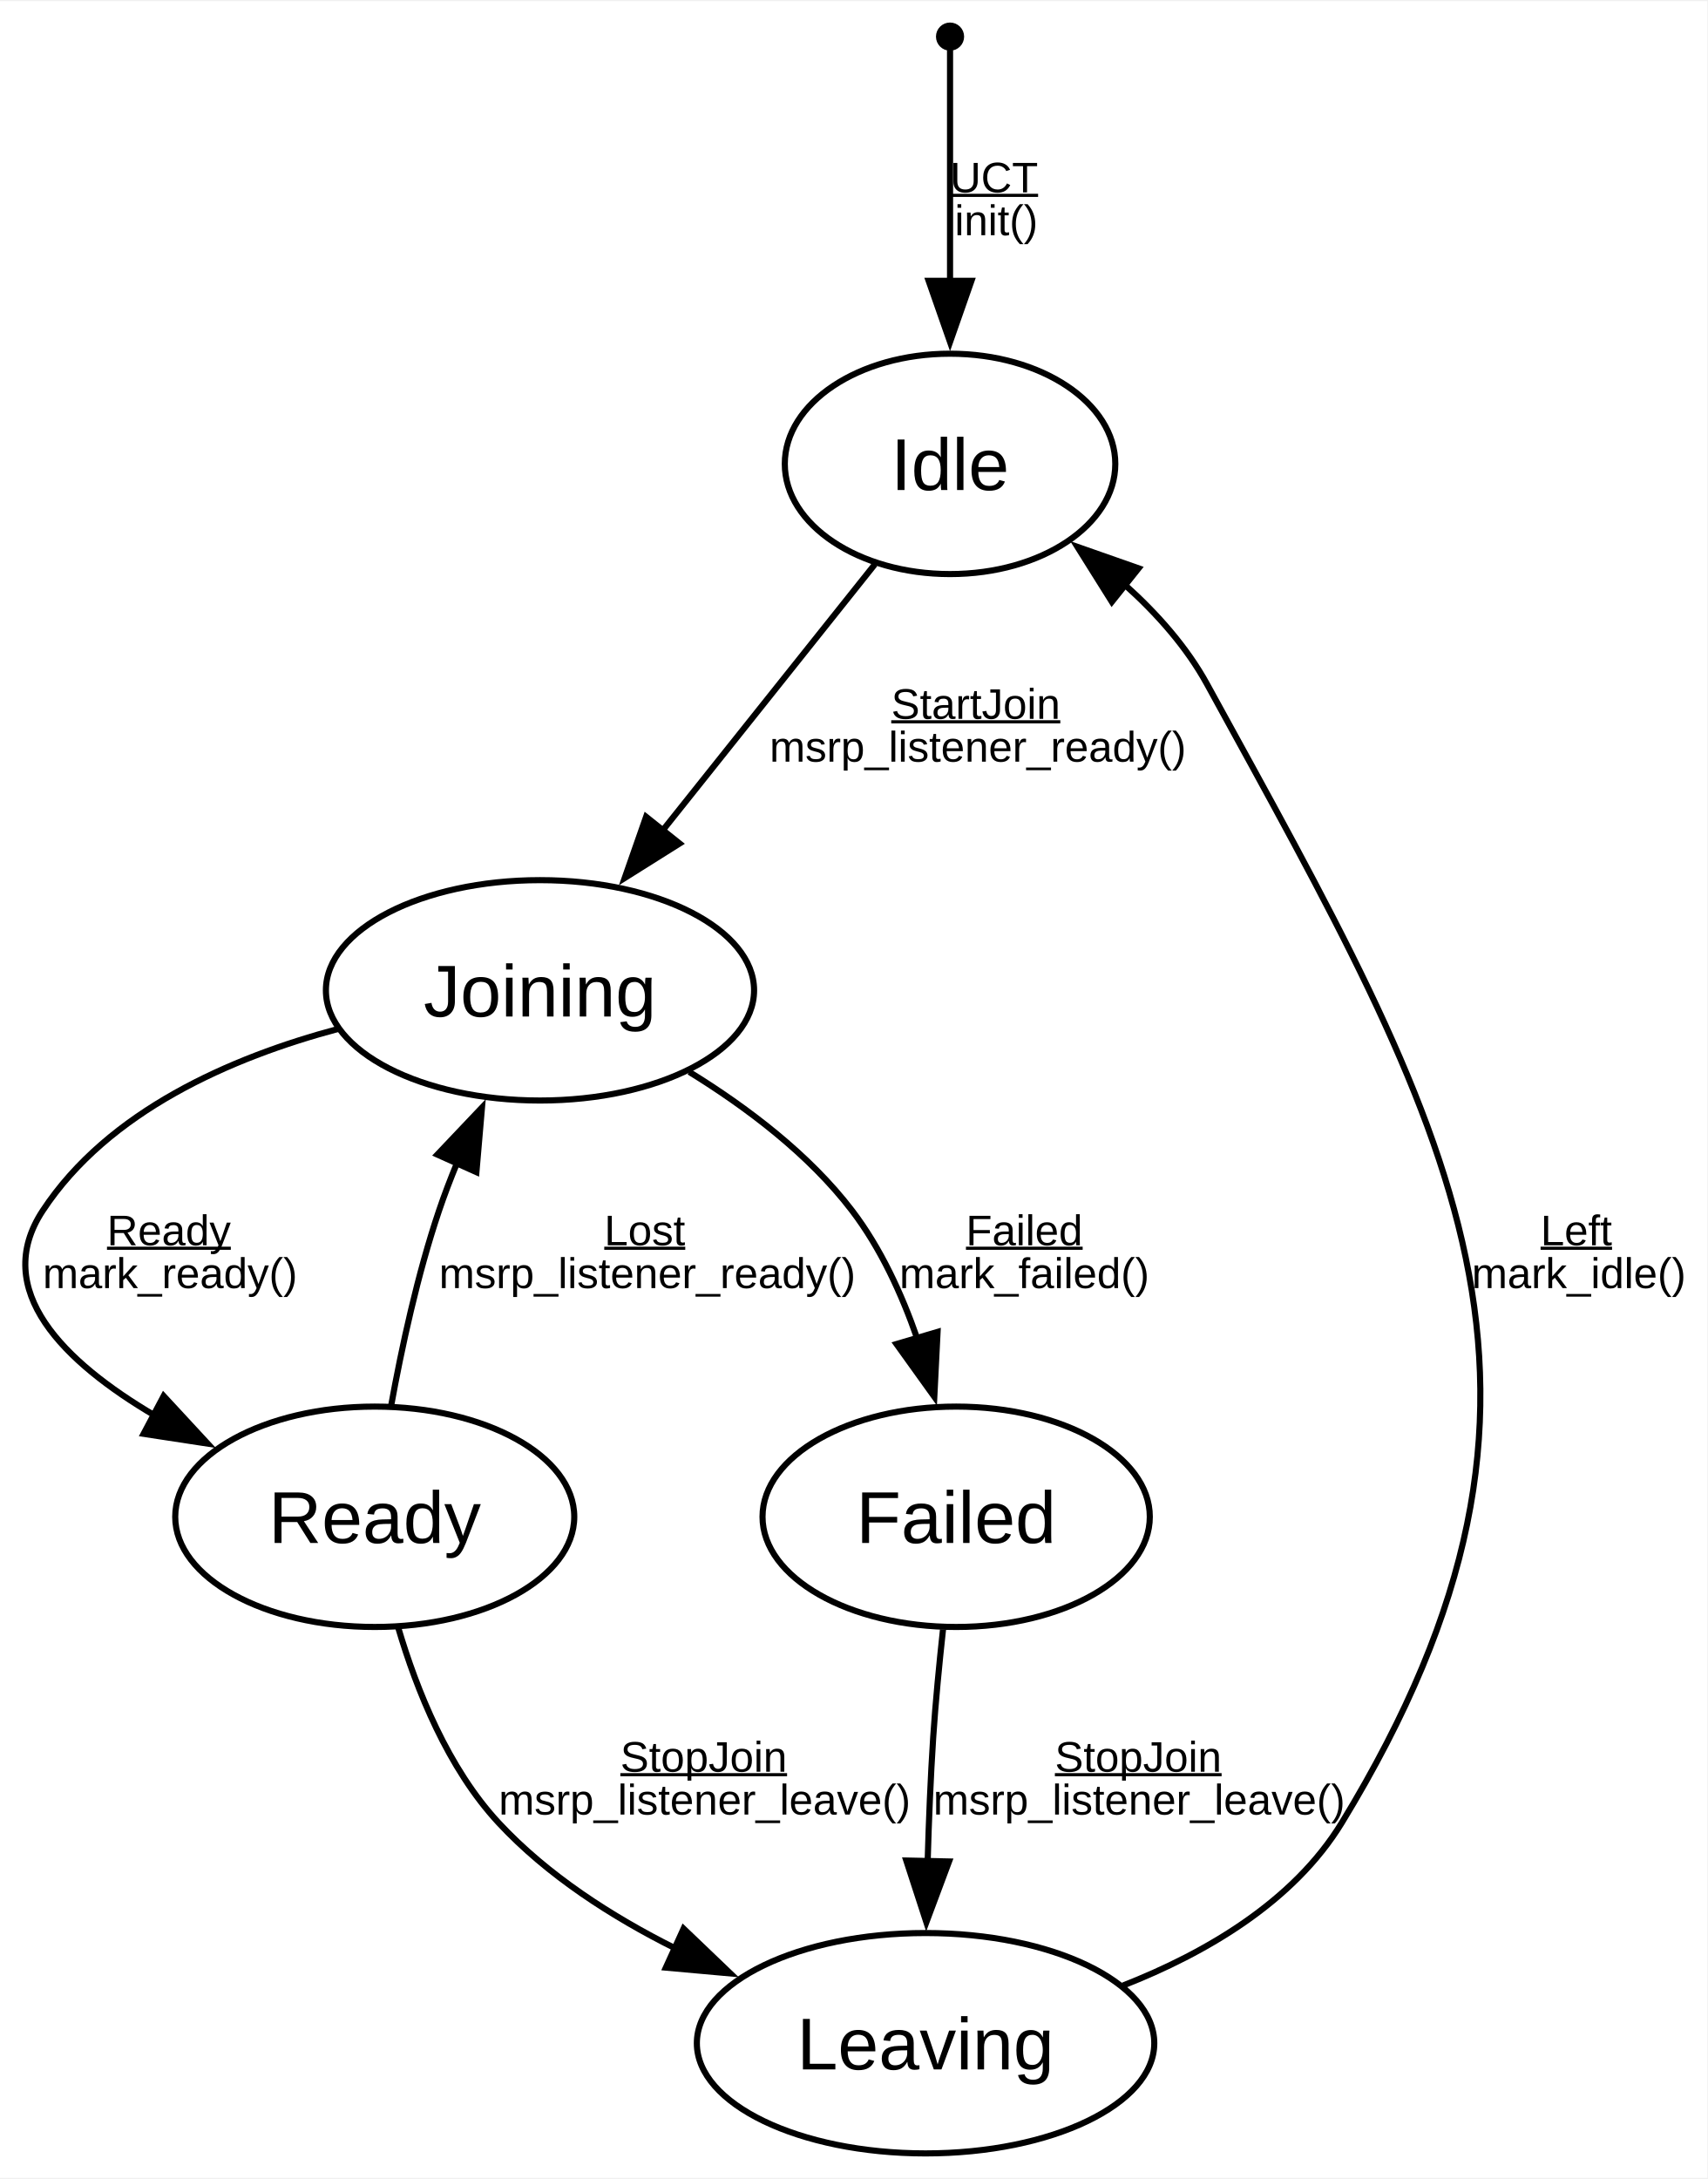
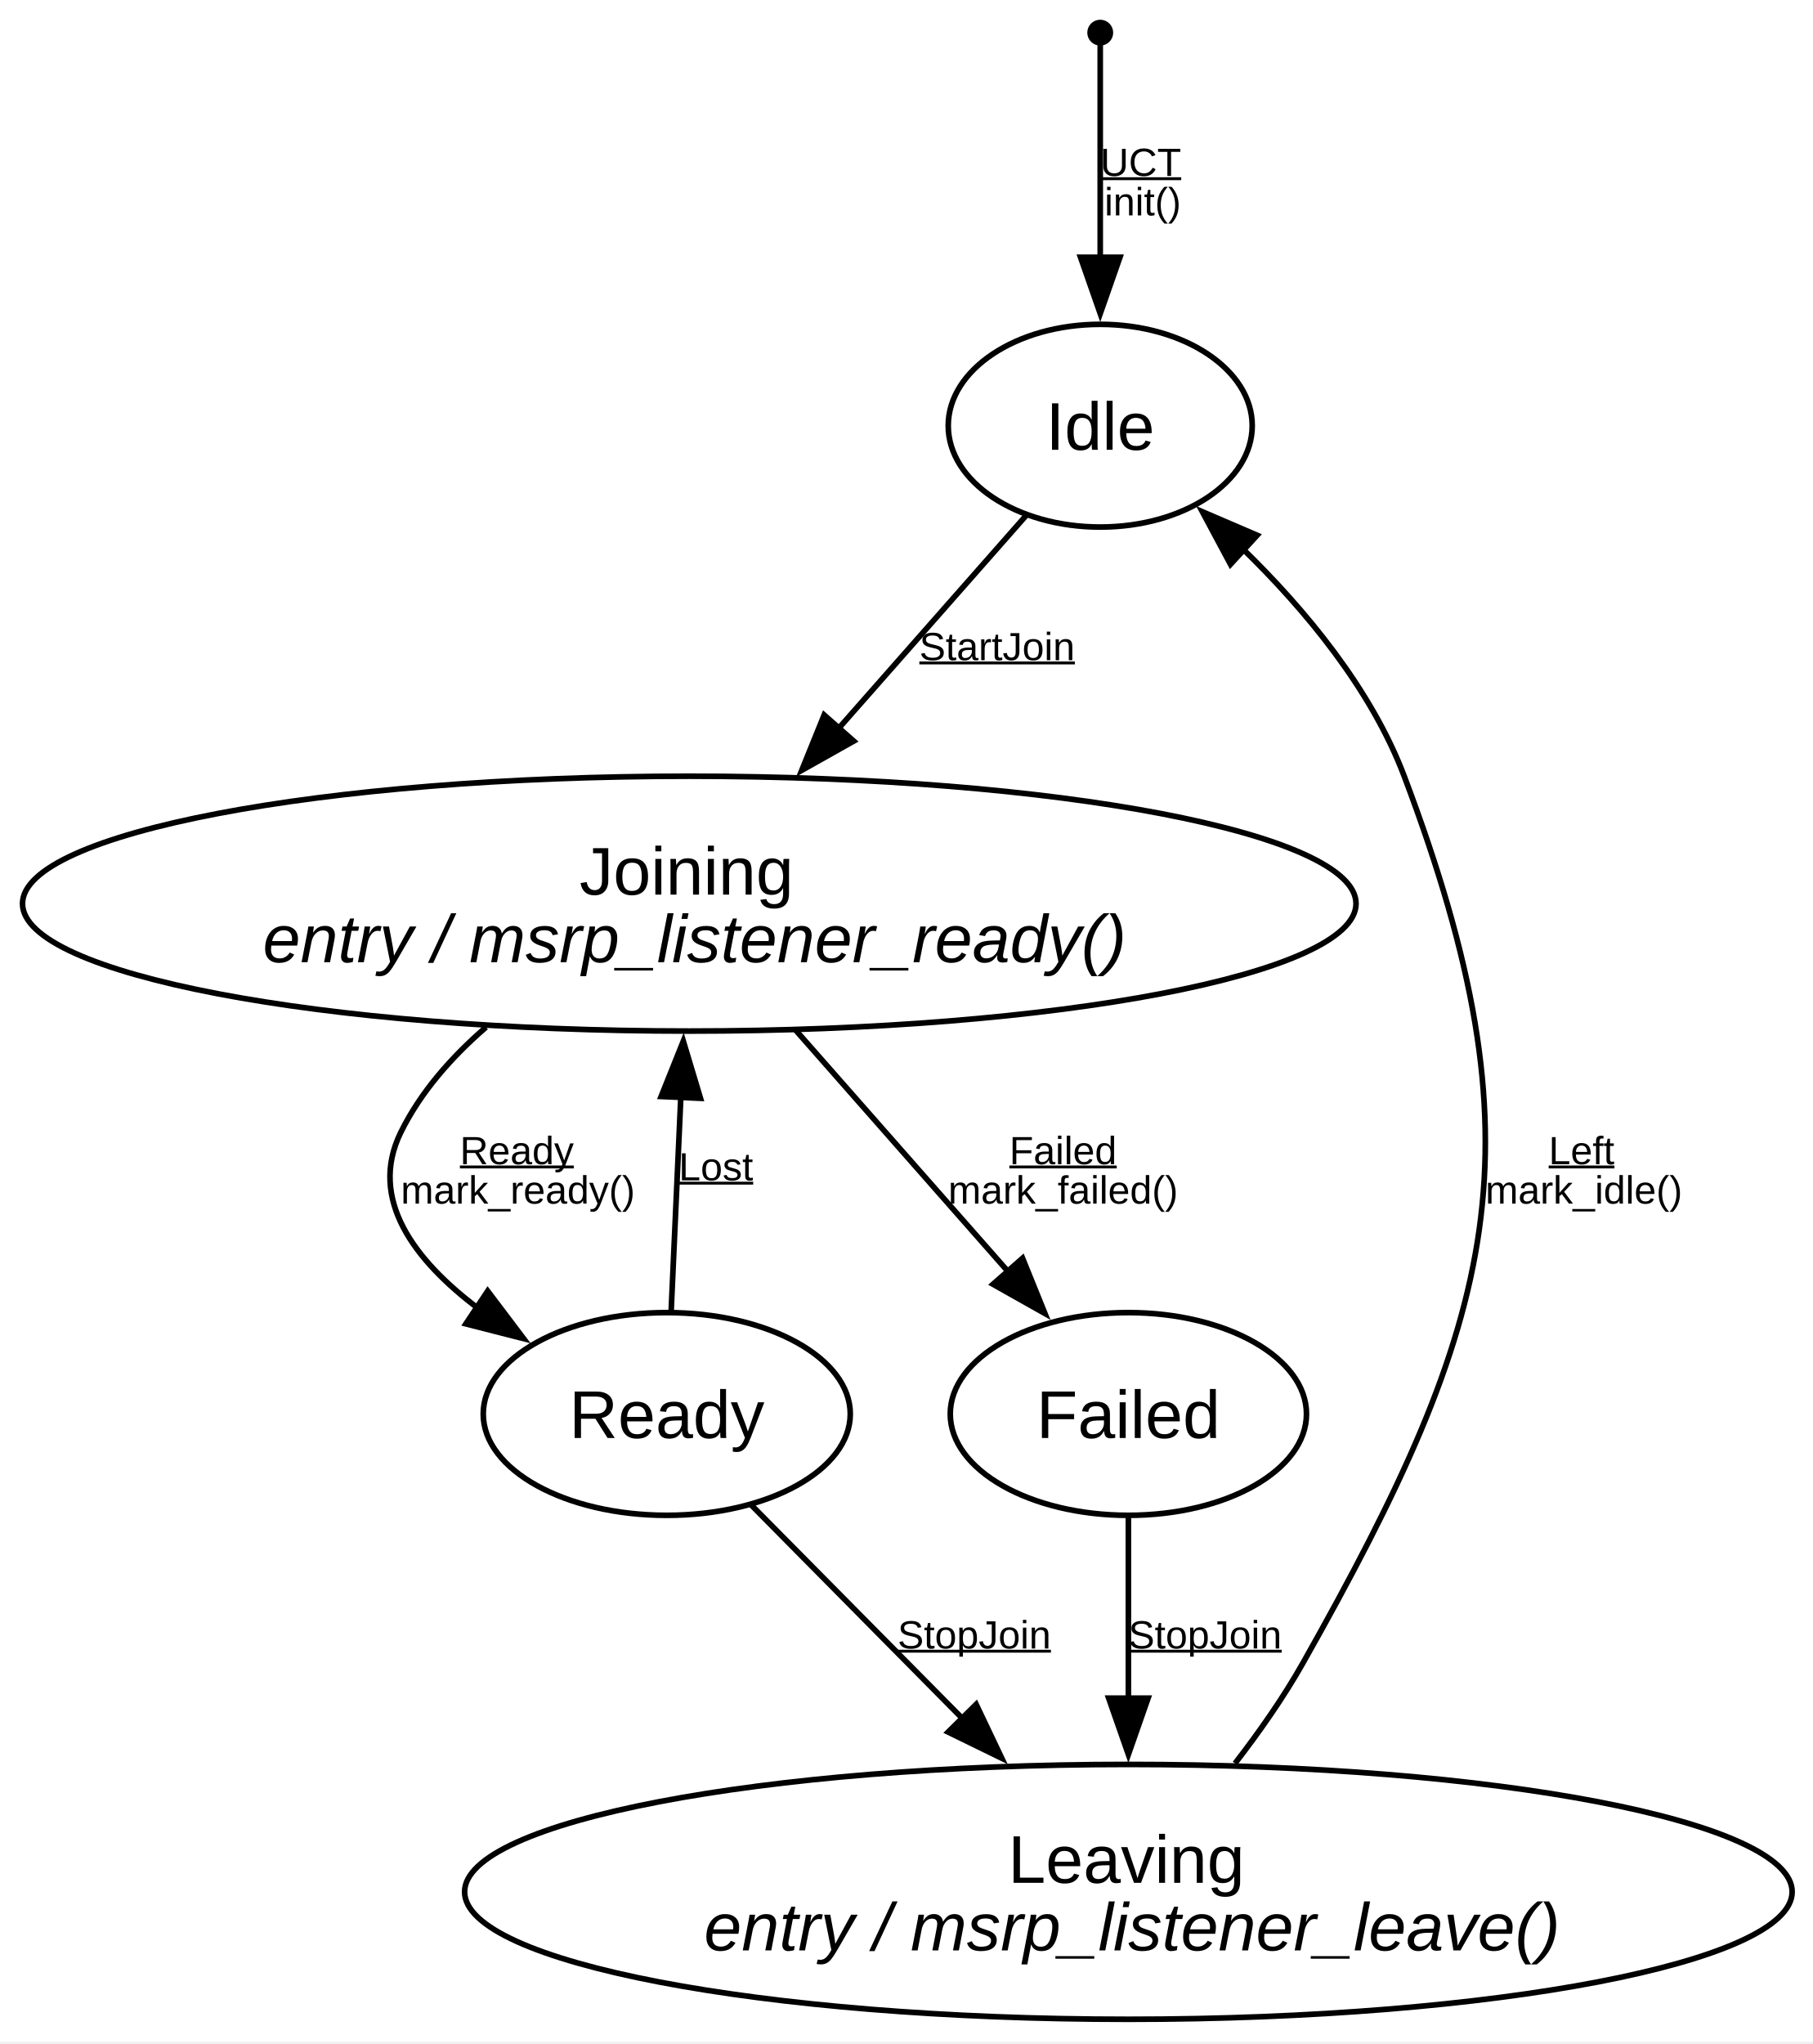
- <svg xmlns="http://www.w3.org/2000/svg" width="279pt" height="356pt" viewBox="0.00 0.00 278.97 355.60">
-   <g id="graph0" class="graph" transform="scale(1 1) rotate(0) translate(4 351.6)">
-     <polygon fill="white" stroke="none" points="-4,4 -4,-351.6 274.97,-351.6 274.97,4 -4,4" />
+ <svg xmlns="http://www.w3.org/2000/svg" width="322pt" height="363pt" viewBox="0.00 0.00 322.00 363.00">
+   <g id="graph0" class="graph" transform="scale(1 1) rotate(0) translate(4 358.61)">
+     <polygon fill="white" stroke="none" points="-4,4 -4,-358.61 318.35,-358.61 318.35,4 -4,4" />
    <g id="node1" class="node">
-       <ellipse fill="black" stroke="black" cx="151.23" cy="-345.8" rx="1.8" ry="1.8" />
+       <ellipse fill="black" stroke="black" cx="191.44" cy="-352.81" rx="1.8" ry="1.8" />
    </g>
    <g id="node2" class="node">
-       <ellipse fill="none" stroke="black" cx="151.23" cy="-276" rx="27" ry="18" />
-       <text text-anchor="middle" x="151.23" y="-271.73" font-family="Arial" font-size="12.00">Idle</text>
+       <ellipse fill="none" stroke="black" cx="191.44" cy="-283.01" rx="27" ry="18" />
+       <text xml:space="preserve" text-anchor="middle" x="191.44" y="-278.73" font-family="Arial" font-size="12.00">Idle</text>
    </g>
    <g id="edge1" class="edge">
-       <path fill="none" stroke="black" d="M151.23,-343.62C151.23,-338.98 151.23,-321.42 151.23,-305.49" />
-       <polygon fill="black" stroke="black" points="154.73,-305.91 151.23,-295.91 147.73,-305.91 154.73,-305.91" />
-       <text text-anchor="start" x="151.23" y="-320.35" font-family="Arial" text-decoration="underline" font-size="7.00">UCT</text>
-       <text text-anchor="start" x="151.98" y="-313.35" font-family="Arial" font-size="7.00">init()</text>
+       <path fill="none" stroke="black" d="M191.44,-350.63C191.44,-345.99 191.44,-328.43 191.44,-312.5" />
+       <polygon fill="black" stroke="black" points="194.94,-312.92 191.44,-302.92 187.94,-312.92 194.94,-312.92" />
+       <text xml:space="preserve" text-anchor="start" x="191.44" y="-327.36" font-family="Arial" text-decoration="underline" font-size="7.00">UCT</text>
+       <text xml:space="preserve" text-anchor="start" x="192.19" y="-320.36" font-family="Arial" font-size="7.00">init()</text>
    </g>
    <g id="node3" class="node">
-       <ellipse fill="none" stroke="black" cx="84.23" cy="-190" rx="34.98" ry="18" />
-       <text text-anchor="middle" x="84.23" y="-185.72" font-family="Arial" font-size="12.00">Joining</text>
+       <ellipse fill="none" stroke="black" cx="118.44" cy="-198.13" rx="118.44" ry="22.63" />
+       <text xml:space="preserve" text-anchor="start" x="98.94" y="-199.73" font-family="Arial" font-size="12.00">Joining</text>
+       <text xml:space="preserve" text-anchor="start" x="42.69" y="-187.73" font-family="Arial" font-style="italic" font-size="12.00">entry / msrp_listener_ready()</text>
    </g>
    <g id="edge2" class="edge">
-       <path fill="none" stroke="black" d="M138.94,-259.59C129.21,-247.39 115.43,-230.11 104.13,-215.94" />
-       <polygon fill="black" stroke="black" points="107.04,-213.99 98.07,-208.35 101.57,-218.35 107.04,-213.99" />
-       <text text-anchor="start" x="141.62" y="-234.35" font-family="Arial" text-decoration="underline" font-size="7.00">StartJoin</text>
-       <text text-anchor="start" x="121.74" y="-227.35" font-family="Arial" font-size="7.00">msrp_listener_ready()</text>
+       <path fill="none" stroke="black" d="M178.39,-267.19C169.13,-256.68 156.37,-242.19 145,-229.29" />
+       <polygon fill="black" stroke="black" points="147.65,-227 138.42,-221.81 142.4,-231.63 147.65,-227" />
+       <text xml:space="preserve" text-anchor="start" x="159.31" y="-241.36" font-family="Arial" text-decoration="underline" font-size="7.00">StartJoin</text>
    </g>
    <g id="node4" class="node">
-       <ellipse fill="none" stroke="black" cx="57.23" cy="-104" rx="32.6" ry="18" />
-       <text text-anchor="middle" x="57.23" y="-99.72" font-family="Arial" font-size="12.00">Ready</text>
+       <ellipse fill="none" stroke="black" cx="114.44" cy="-107.5" rx="32.6" ry="18" />
+       <text xml:space="preserve" text-anchor="middle" x="114.44" y="-103.23" font-family="Arial" font-size="12.00">Ready</text>
    </g>
    <g id="edge3" class="edge">
-       <path fill="none" stroke="black" d="M51.3,-183.71C33.78,-179.04 13.7,-170.29 2.98,-154 -5.55,-141.04 6.44,-129.29 21.29,-120.54" />
-       <polygon fill="black" stroke="black" points="22.74,-123.73 29.94,-115.95 19.46,-117.55 22.74,-123.73" />
-       <text text-anchor="start" x="13.48" y="-148.35" font-family="Arial" text-decoration="underline" font-size="7.00">Ready</text>
-       <text text-anchor="start" x="2.98" y="-141.35" font-family="Arial" font-size="7.00">mark_ready()</text>
+       <path fill="none" stroke="black" d="M82.34,-176.19C76.22,-170.91 70.71,-164.67 67.19,-157.5 61.36,-145.62 69.68,-134.75 80.89,-126.29" />
+       <polygon fill="black" stroke="black" points="82.63,-129.33 89.02,-120.88 78.75,-123.5 82.63,-129.33" />
+       <text xml:space="preserve" text-anchor="start" x="77.69" y="-151.85" font-family="Arial" text-decoration="underline" font-size="7.00">Ready</text>
+       <text xml:space="preserve" text-anchor="start" x="67.19" y="-144.85" font-family="Arial" font-size="7.00">mark_ready()</text>
    </g>
    <g id="node5" class="node">
-       <ellipse fill="none" stroke="black" cx="152.23" cy="-104" rx="31.64" ry="18" />
-       <text text-anchor="middle" x="152.23" y="-99.72" font-family="Arial" font-size="12.00">Failed</text>
+       <ellipse fill="none" stroke="black" cx="196.44" cy="-107.5" rx="31.64" ry="18" />
+       <text xml:space="preserve" text-anchor="middle" x="196.44" y="-103.23" font-family="Arial" font-size="12.00">Failed</text>
    </g>
    <g id="edge4" class="edge">
-       <path fill="none" stroke="black" d="M108.61,-176.68C118.02,-170.89 128.2,-163.22 135.23,-154 139.89,-147.89 143.33,-140.41 145.85,-133.16" />
-       <polygon fill="black" stroke="black" points="149.19,-134.2 148.66,-123.61 142.48,-132.22 149.19,-134.2" />
-       <text text-anchor="start" x="153.83" y="-148.35" font-family="Arial" text-decoration="underline" font-size="7.00">Failed</text>
-       <text text-anchor="start" x="142.95" y="-141.35" font-family="Arial" font-size="7.00">mark_failed()</text>
+       <path fill="none" stroke="black" d="M137.32,-175.68C148.79,-162.65 163.45,-145.99 175.3,-132.53" />
+       <polygon fill="black" stroke="black" points="177.64,-135.16 181.62,-125.34 172.39,-130.54 177.64,-135.16" />
+       <text xml:space="preserve" text-anchor="start" x="175.3" y="-151.85" font-family="Arial" text-decoration="underline" font-size="7.00">Failed</text>
+       <text xml:space="preserve" text-anchor="start" x="164.43" y="-144.85" font-family="Arial" font-size="7.00">mark_failed()</text>
    </g>
    <g id="edge6" class="edge">
-       <path fill="none" stroke="black" d="M59.89,-122.04C61.62,-131.58 64.22,-143.61 67.73,-154 68.6,-156.58 69.61,-159.22 70.69,-161.83" />
-       <polygon fill="black" stroke="black" points="67.46,-163.17 74.75,-170.85 73.84,-160.3 67.46,-163.17" />
-       <text text-anchor="start" x="94.73" y="-148.35" font-family="Arial" text-decoration="underline" font-size="7.00">Lost</text>
-       <text text-anchor="start" x="67.73" y="-141.35" font-family="Arial" font-size="7.00">msrp_listener_ready()</text>
+       <path fill="none" stroke="black" d="M115.22,-125.72C115.71,-136.54 116.35,-150.86 116.94,-163.83" />
+       <polygon fill="black" stroke="black" points="113.44,-163.88 117.38,-173.71 120.43,-163.56 113.44,-163.88" />
+       <text xml:space="preserve" text-anchor="start" x="116.56" y="-148.98" font-family="Arial" text-decoration="underline" font-size="7.00">Lost</text>
    </g>
    <g id="node6" class="node">
-       <ellipse fill="none" stroke="black" cx="147.23" cy="-18" rx="37.37" ry="18" />
-       <text text-anchor="middle" x="147.23" y="-13.72" font-family="Arial" font-size="12.00">Leaving</text>
+       <ellipse fill="none" stroke="black" cx="196.44" cy="-22.63" rx="117.91" ry="22.63" />
+       <text xml:space="preserve" text-anchor="start" x="175.07" y="-24.23" font-family="Arial" font-size="12.00">Leaving</text>
+       <text xml:space="preserve" text-anchor="start" x="121.07" y="-12.23" font-family="Arial" font-style="italic" font-size="12.00">entry / msrp_listener_leave()</text>
    </g>
    <g id="edge5" class="edge">
-       <path fill="none" stroke="black" d="M61.06,-85.91C64.09,-75.65 69.21,-62.9 77.48,-54 85.44,-45.44 95.95,-38.68 106.39,-33.47" />
-       <polygon fill="black" stroke="black" points="107.69,-36.72 115.34,-29.4 104.79,-30.35 107.69,-36.72" />
-       <text text-anchor="start" x="97.36" y="-62.35" font-family="Arial" text-decoration="underline" font-size="7.00">StopJoin</text>
-       <text text-anchor="start" x="77.48" y="-55.35" font-family="Arial" font-size="7.00">msrp_listener_leave()</text>
+       <path fill="none" stroke="black" d="M129.48,-91.3C139.95,-80.72 154.25,-66.27 166.95,-53.43" />
+       <polygon fill="black" stroke="black" points="169.4,-55.93 173.95,-46.36 164.42,-51.01 169.4,-55.93" />
+       <text xml:space="preserve" text-anchor="start" x="155.44" y="-65.85" font-family="Arial" text-decoration="underline" font-size="7.00">StopJoin</text>
    </g>
    <g id="edge7" class="edge">
-       <path fill="none" stroke="black" d="M150.08,-85.58C149.47,-79.97 148.86,-73.73 148.48,-68 148.05,-61.42 147.76,-54.33 147.57,-47.65" />
-       <polygon fill="black" stroke="black" points="151.07,-47.69 147.36,-37.76 144.08,-47.84 151.07,-47.69" />
-       <text text-anchor="start" x="168.36" y="-62.35" font-family="Arial" text-decoration="underline" font-size="7.00">StopJoin</text>
-       <text text-anchor="start" x="148.48" y="-55.35" font-family="Arial" font-size="7.00">msrp_listener_leave()</text>
+       <path fill="none" stroke="black" d="M196.44,-89.33C196.44,-79.9 196.44,-67.88 196.44,-56.71" />
+       <polygon fill="black" stroke="black" points="199.94,-57.03 196.44,-47.03 192.94,-57.03 199.94,-57.03" />
+       <text xml:space="preserve" text-anchor="start" x="196.44" y="-65.85" font-family="Arial" text-decoration="underline" font-size="7.00">StopJoin</text>
    </g>
    <g id="edge8" class="edge">
-       <path fill="none" stroke="black" d="M179.51,-27.43C193,-32.72 207.35,-41.08 215.23,-54 258.58,-125.07 233.26,-167.01 193.23,-240 189.9,-246.08 185.05,-251.54 179.82,-256.23" />
-       <polygon fill="black" stroke="black" points="177.67,-253.47 172.04,-262.45 182.04,-258.94 177.67,-253.47" />
-       <text text-anchor="start" x="247.72" y="-148.35" font-family="Arial" text-decoration="underline" font-size="7.00">Left</text>
-       <text text-anchor="start" x="236.47" y="-141.35" font-family="Arial" font-size="7.00">mark_idle()</text>
+       <path fill="none" stroke="black" d="M215.38,-45.44C219.69,-51.02 224.01,-57.17 227.44,-63.25 262.08,-124.61 270.35,-154.85 245.44,-220.76 239.57,-236.29 227.77,-250.44 216.69,-261.21" />
+       <polygon fill="black" stroke="black" points="214.58,-258.39 209.58,-267.73 219.31,-263.55 214.58,-258.39" />
+       <text xml:space="preserve" text-anchor="start" x="271.1" y="-151.85" font-family="Arial" text-decoration="underline" font-size="7.00">Left</text>
+       <text xml:space="preserve" text-anchor="start" x="259.85" y="-144.85" font-family="Arial" font-size="7.00">mark_idle()</text>
    </g>
  </g>
</svg>
